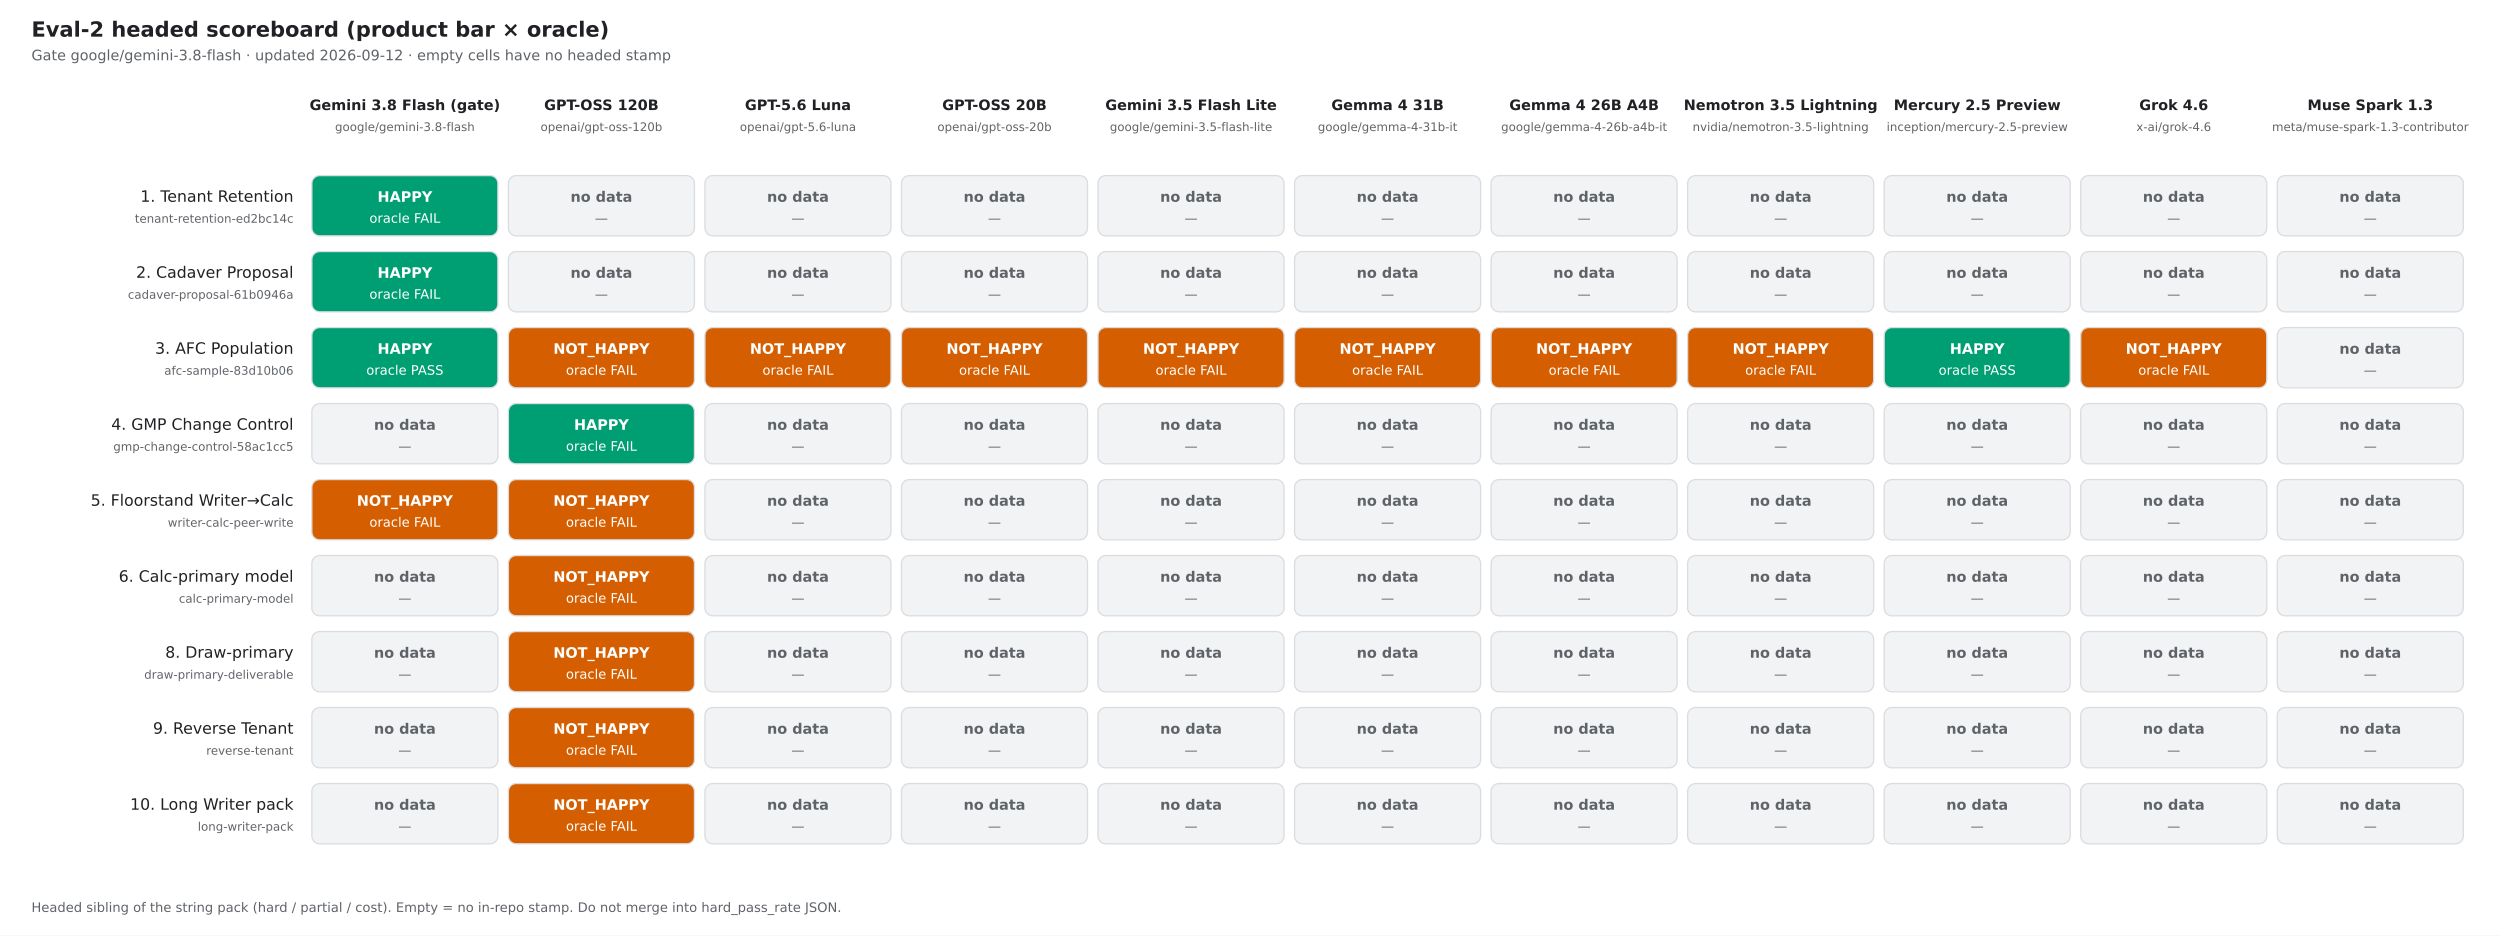
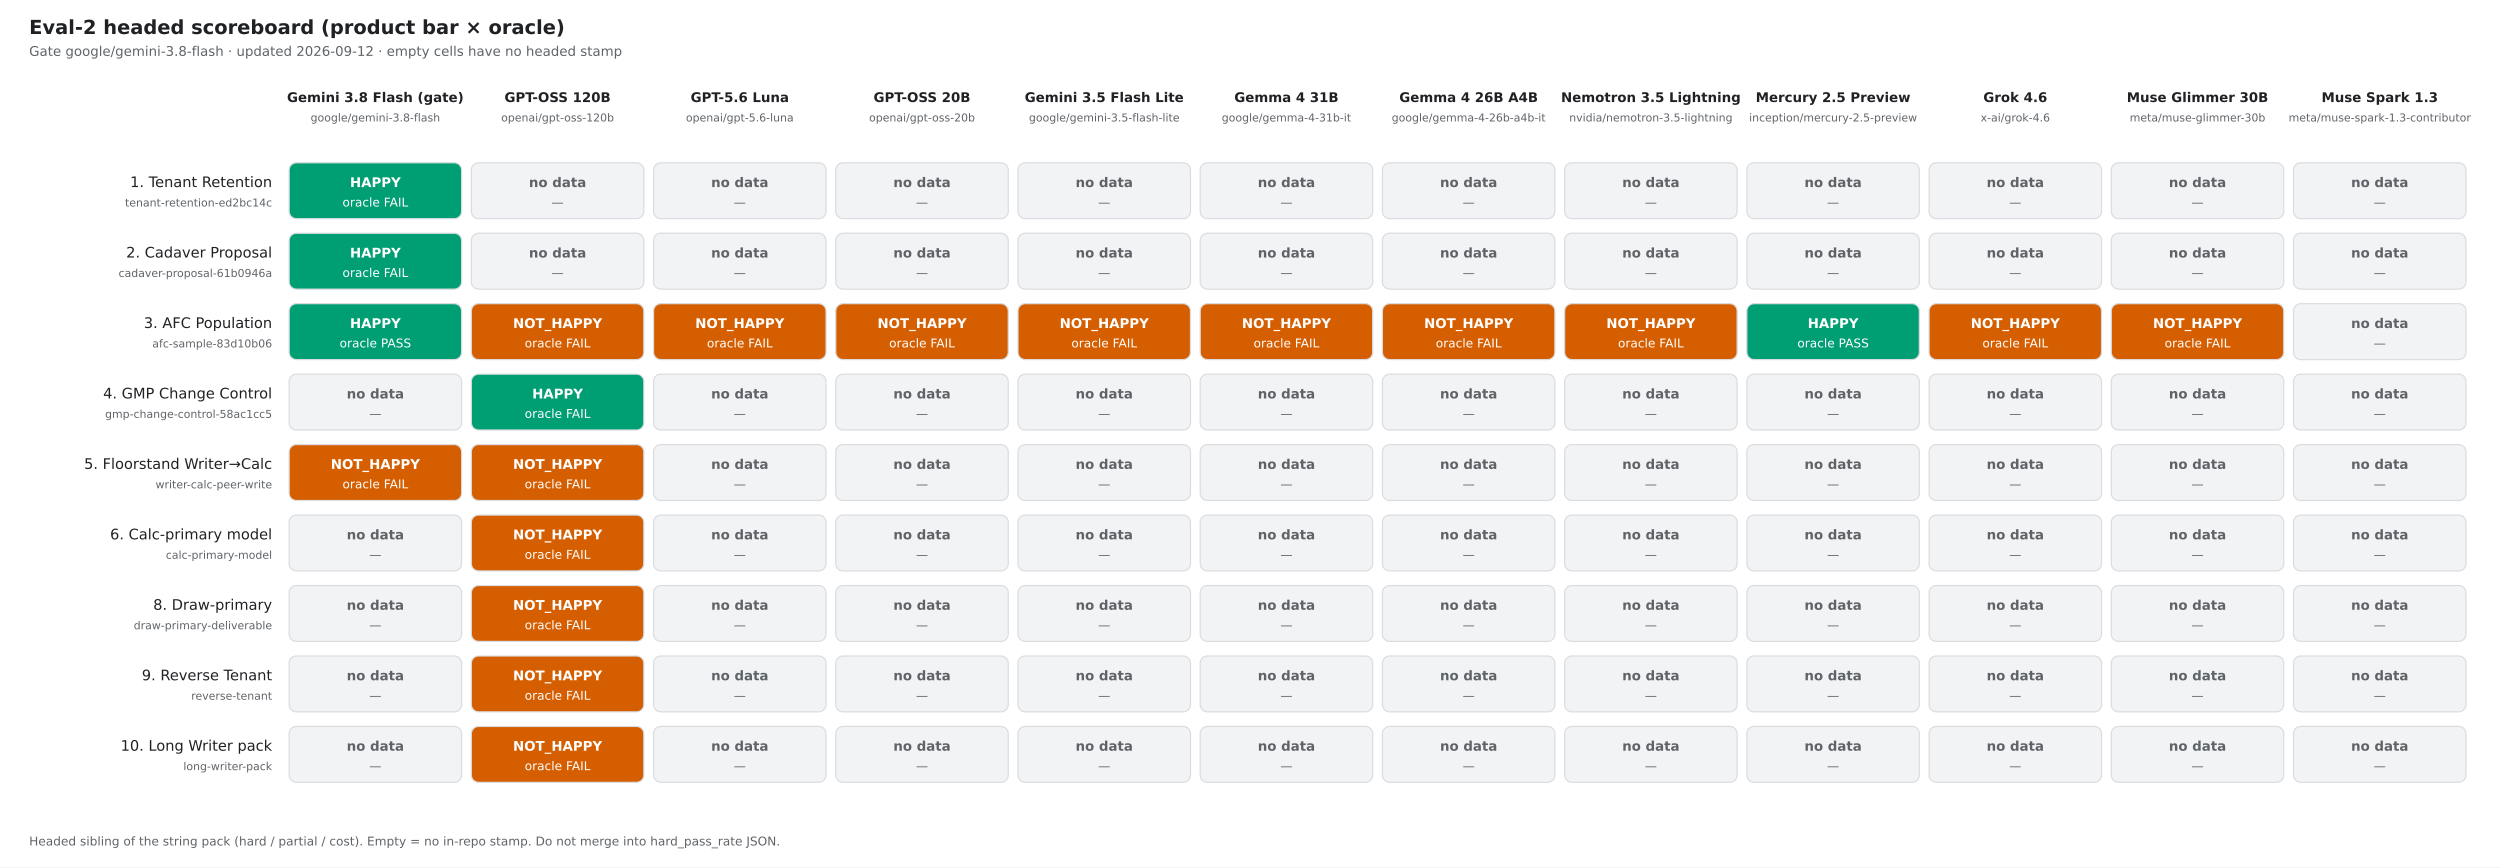
- <svg xmlns="http://www.w3.org/2000/svg" width="1908" height="714" viewBox="0 0 1908 714" role="img">
-   <rect width="1908" height="714" fill="#ffffff" />
+ <svg xmlns="http://www.w3.org/2000/svg" width="2058" height="714" viewBox="0 0 2058 714" role="img">
+   <rect width="2058" height="714" fill="#ffffff" />
  <text x="24" y="28" font-family="DejaVu Sans, sans-serif" font-size="16" font-weight="700" fill="#202124">Eval-2 headed scoreboard (product bar × oracle)</text>
  <text x="24" y="46" font-family="DejaVu Sans, sans-serif" font-size="11" fill="#5f6368">Gate google/gemini-3.8-flash · updated 2026-09-12 · empty cells have no headed stamp</text>
  <text x="309.0" y="84" text-anchor="middle" font-family="DejaVu Sans, sans-serif" font-size="11" font-weight="700" fill="#202124">Gemini 3.8 Flash (gate)</text>
  <text x="309.0" y="100" text-anchor="middle" font-family="DejaVu Sans, sans-serif" font-size="9" fill="#5f6368">google/gemini-3.8-flash</text>
  <text x="459.0" y="84" text-anchor="middle" font-family="DejaVu Sans, sans-serif" font-size="11" font-weight="700" fill="#202124">GPT-OSS 120B</text>
  <text x="459.0" y="100" text-anchor="middle" font-family="DejaVu Sans, sans-serif" font-size="9" fill="#5f6368">openai/gpt-oss-120b</text>
  <text x="609.0" y="84" text-anchor="middle" font-family="DejaVu Sans, sans-serif" font-size="11" font-weight="700" fill="#202124">GPT-5.6 Luna</text>
  <text x="609.0" y="100" text-anchor="middle" font-family="DejaVu Sans, sans-serif" font-size="9" fill="#5f6368">openai/gpt-5.6-luna</text>
  <text x="759.0" y="84" text-anchor="middle" font-family="DejaVu Sans, sans-serif" font-size="11" font-weight="700" fill="#202124">GPT-OSS 20B</text>
  <text x="759.0" y="100" text-anchor="middle" font-family="DejaVu Sans, sans-serif" font-size="9" fill="#5f6368">openai/gpt-oss-20b</text>
  <text x="909.0" y="84" text-anchor="middle" font-family="DejaVu Sans, sans-serif" font-size="11" font-weight="700" fill="#202124">Gemini 3.5 Flash Lite</text>
  <text x="909.0" y="100" text-anchor="middle" font-family="DejaVu Sans, sans-serif" font-size="9" fill="#5f6368">google/gemini-3.5-flash-lite</text>
  <text x="1059.0" y="84" text-anchor="middle" font-family="DejaVu Sans, sans-serif" font-size="11" font-weight="700" fill="#202124">Gemma 4 31B</text>
  <text x="1059.0" y="100" text-anchor="middle" font-family="DejaVu Sans, sans-serif" font-size="9" fill="#5f6368">google/gemma-4-31b-it</text>
  <text x="1209.0" y="84" text-anchor="middle" font-family="DejaVu Sans, sans-serif" font-size="11" font-weight="700" fill="#202124">Gemma 4 26B A4B</text>
  <text x="1209.0" y="100" text-anchor="middle" font-family="DejaVu Sans, sans-serif" font-size="9" fill="#5f6368">google/gemma-4-26b-a4b-it</text>
  <text x="1359.0" y="84" text-anchor="middle" font-family="DejaVu Sans, sans-serif" font-size="11" font-weight="700" fill="#202124">Nemotron 3.5 Lightning</text>
  <text x="1359.0" y="100" text-anchor="middle" font-family="DejaVu Sans, sans-serif" font-size="9" fill="#5f6368">nvidia/nemotron-3.5-lightning</text>
  <text x="1509.0" y="84" text-anchor="middle" font-family="DejaVu Sans, sans-serif" font-size="11" font-weight="700" fill="#202124">Mercury 2.5 Preview</text>
  <text x="1509.0" y="100" text-anchor="middle" font-family="DejaVu Sans, sans-serif" font-size="9" fill="#5f6368">inception/mercury-2.5-preview</text>
  <text x="1659.0" y="84" text-anchor="middle" font-family="DejaVu Sans, sans-serif" font-size="11" font-weight="700" fill="#202124">Grok 4.6</text>
  <text x="1659.0" y="100" text-anchor="middle" font-family="DejaVu Sans, sans-serif" font-size="9" fill="#5f6368">x-ai/grok-4.6</text>
-   <text x="1809.0" y="84" text-anchor="middle" font-family="DejaVu Sans, sans-serif" font-size="11" font-weight="700" fill="#202124">Muse Spark 1.3</text>
-   <text x="1809.0" y="100" text-anchor="middle" font-family="DejaVu Sans, sans-serif" font-size="9" fill="#5f6368">meta/muse-spark-1.3-contributor</text>
+   <text x="1809.0" y="84" text-anchor="middle" font-family="DejaVu Sans, sans-serif" font-size="11" font-weight="700" fill="#202124">Muse Glimmer 30B</text>
+   <text x="1809.0" y="100" text-anchor="middle" font-family="DejaVu Sans, sans-serif" font-size="9" fill="#5f6368">meta/muse-glimmer-30b</text>
+   <text x="1959.0" y="84" text-anchor="middle" font-family="DejaVu Sans, sans-serif" font-size="11" font-weight="700" fill="#202124">Muse Spark 1.3</text>
+   <text x="1959.0" y="100" text-anchor="middle" font-family="DejaVu Sans, sans-serif" font-size="9" fill="#5f6368">meta/muse-spark-1.3-contributor</text>
  <text x="224" y="154" text-anchor="end" font-family="DejaVu Sans, sans-serif" font-size="12" fill="#202124">1. Tenant Retention</text>
  <text x="224" y="170" text-anchor="end" font-family="DejaVu Sans, sans-serif" font-size="9" fill="#5f6368">tenant-retention-ed2bc14c</text>
  <rect x="238.0" y="134.0" width="142" height="46" rx="6" fill="#009E73" stroke="#dadce0" />
  <text x="309.0" y="154.0" text-anchor="middle" font-family="DejaVu Sans, sans-serif" font-size="11" font-weight="700" fill="#ffffff">HAPPY</text>
  <text x="309.0" y="170.0" text-anchor="middle" font-family="DejaVu Sans, sans-serif" font-size="10" fill="#ffffff">oracle FAIL</text>
  <rect x="388.0" y="134.0" width="142" height="46" rx="6" fill="#F1F3F4" stroke="#dadce0" />
  <text x="459.0" y="154.0" text-anchor="middle" font-family="DejaVu Sans, sans-serif" font-size="11" font-weight="700" fill="#5f6368">no data</text>
  <text x="459.0" y="170.0" text-anchor="middle" font-family="DejaVu Sans, sans-serif" font-size="10" fill="#5f6368">—</text>
  <rect x="538.0" y="134.0" width="142" height="46" rx="6" fill="#F1F3F4" stroke="#dadce0" />
  <text x="609.0" y="154.0" text-anchor="middle" font-family="DejaVu Sans, sans-serif" font-size="11" font-weight="700" fill="#5f6368">no data</text>
  <text x="609.0" y="170.0" text-anchor="middle" font-family="DejaVu Sans, sans-serif" font-size="10" fill="#5f6368">—</text>
  <rect x="688.0" y="134.0" width="142" height="46" rx="6" fill="#F1F3F4" stroke="#dadce0" />
  <text x="759.0" y="154.0" text-anchor="middle" font-family="DejaVu Sans, sans-serif" font-size="11" font-weight="700" fill="#5f6368">no data</text>
  <text x="759.0" y="170.0" text-anchor="middle" font-family="DejaVu Sans, sans-serif" font-size="10" fill="#5f6368">—</text>
  <rect x="838.0" y="134.0" width="142" height="46" rx="6" fill="#F1F3F4" stroke="#dadce0" />
  <text x="909.0" y="154.0" text-anchor="middle" font-family="DejaVu Sans, sans-serif" font-size="11" font-weight="700" fill="#5f6368">no data</text>
  <text x="909.0" y="170.0" text-anchor="middle" font-family="DejaVu Sans, sans-serif" font-size="10" fill="#5f6368">—</text>
  <rect x="988.0" y="134.0" width="142" height="46" rx="6" fill="#F1F3F4" stroke="#dadce0" />
  <text x="1059.0" y="154.0" text-anchor="middle" font-family="DejaVu Sans, sans-serif" font-size="11" font-weight="700" fill="#5f6368">no data</text>
  <text x="1059.0" y="170.0" text-anchor="middle" font-family="DejaVu Sans, sans-serif" font-size="10" fill="#5f6368">—</text>
  <rect x="1138.0" y="134.0" width="142" height="46" rx="6" fill="#F1F3F4" stroke="#dadce0" />
  <text x="1209.0" y="154.0" text-anchor="middle" font-family="DejaVu Sans, sans-serif" font-size="11" font-weight="700" fill="#5f6368">no data</text>
  <text x="1209.0" y="170.0" text-anchor="middle" font-family="DejaVu Sans, sans-serif" font-size="10" fill="#5f6368">—</text>
  <rect x="1288.0" y="134.0" width="142" height="46" rx="6" fill="#F1F3F4" stroke="#dadce0" />
  <text x="1359.0" y="154.0" text-anchor="middle" font-family="DejaVu Sans, sans-serif" font-size="11" font-weight="700" fill="#5f6368">no data</text>
  <text x="1359.0" y="170.0" text-anchor="middle" font-family="DejaVu Sans, sans-serif" font-size="10" fill="#5f6368">—</text>
  <rect x="1438.0" y="134.0" width="142" height="46" rx="6" fill="#F1F3F4" stroke="#dadce0" />
  <text x="1509.0" y="154.0" text-anchor="middle" font-family="DejaVu Sans, sans-serif" font-size="11" font-weight="700" fill="#5f6368">no data</text>
  <text x="1509.0" y="170.0" text-anchor="middle" font-family="DejaVu Sans, sans-serif" font-size="10" fill="#5f6368">—</text>
  <rect x="1588.0" y="134.0" width="142" height="46" rx="6" fill="#F1F3F4" stroke="#dadce0" />
  <text x="1659.0" y="154.0" text-anchor="middle" font-family="DejaVu Sans, sans-serif" font-size="11" font-weight="700" fill="#5f6368">no data</text>
  <text x="1659.0" y="170.0" text-anchor="middle" font-family="DejaVu Sans, sans-serif" font-size="10" fill="#5f6368">—</text>
  <rect x="1738.0" y="134.0" width="142" height="46" rx="6" fill="#F1F3F4" stroke="#dadce0" />
  <text x="1809.0" y="154.0" text-anchor="middle" font-family="DejaVu Sans, sans-serif" font-size="11" font-weight="700" fill="#5f6368">no data</text>
  <text x="1809.0" y="170.0" text-anchor="middle" font-family="DejaVu Sans, sans-serif" font-size="10" fill="#5f6368">—</text>
+   <rect x="1888.0" y="134.0" width="142" height="46" rx="6" fill="#F1F3F4" stroke="#dadce0" />
+   <text x="1959.0" y="154.0" text-anchor="middle" font-family="DejaVu Sans, sans-serif" font-size="11" font-weight="700" fill="#5f6368">no data</text>
+   <text x="1959.0" y="170.0" text-anchor="middle" font-family="DejaVu Sans, sans-serif" font-size="10" fill="#5f6368">—</text>
  <text x="224" y="212" text-anchor="end" font-family="DejaVu Sans, sans-serif" font-size="12" fill="#202124">2. Cadaver Proposal</text>
  <text x="224" y="228" text-anchor="end" font-family="DejaVu Sans, sans-serif" font-size="9" fill="#5f6368">cadaver-proposal-61b0946a</text>
  <rect x="238.0" y="192.0" width="142" height="46" rx="6" fill="#009E73" stroke="#dadce0" />
  <text x="309.0" y="212.0" text-anchor="middle" font-family="DejaVu Sans, sans-serif" font-size="11" font-weight="700" fill="#ffffff">HAPPY</text>
  <text x="309.0" y="228.0" text-anchor="middle" font-family="DejaVu Sans, sans-serif" font-size="10" fill="#ffffff">oracle FAIL</text>
  <rect x="388.0" y="192.0" width="142" height="46" rx="6" fill="#F1F3F4" stroke="#dadce0" />
  <text x="459.0" y="212.0" text-anchor="middle" font-family="DejaVu Sans, sans-serif" font-size="11" font-weight="700" fill="#5f6368">no data</text>
  <text x="459.0" y="228.0" text-anchor="middle" font-family="DejaVu Sans, sans-serif" font-size="10" fill="#5f6368">—</text>
  <rect x="538.0" y="192.0" width="142" height="46" rx="6" fill="#F1F3F4" stroke="#dadce0" />
  <text x="609.0" y="212.0" text-anchor="middle" font-family="DejaVu Sans, sans-serif" font-size="11" font-weight="700" fill="#5f6368">no data</text>
  <text x="609.0" y="228.0" text-anchor="middle" font-family="DejaVu Sans, sans-serif" font-size="10" fill="#5f6368">—</text>
  <rect x="688.0" y="192.0" width="142" height="46" rx="6" fill="#F1F3F4" stroke="#dadce0" />
  <text x="759.0" y="212.0" text-anchor="middle" font-family="DejaVu Sans, sans-serif" font-size="11" font-weight="700" fill="#5f6368">no data</text>
  <text x="759.0" y="228.0" text-anchor="middle" font-family="DejaVu Sans, sans-serif" font-size="10" fill="#5f6368">—</text>
  <rect x="838.0" y="192.0" width="142" height="46" rx="6" fill="#F1F3F4" stroke="#dadce0" />
  <text x="909.0" y="212.0" text-anchor="middle" font-family="DejaVu Sans, sans-serif" font-size="11" font-weight="700" fill="#5f6368">no data</text>
  <text x="909.0" y="228.0" text-anchor="middle" font-family="DejaVu Sans, sans-serif" font-size="10" fill="#5f6368">—</text>
  <rect x="988.0" y="192.0" width="142" height="46" rx="6" fill="#F1F3F4" stroke="#dadce0" />
  <text x="1059.0" y="212.0" text-anchor="middle" font-family="DejaVu Sans, sans-serif" font-size="11" font-weight="700" fill="#5f6368">no data</text>
  <text x="1059.0" y="228.0" text-anchor="middle" font-family="DejaVu Sans, sans-serif" font-size="10" fill="#5f6368">—</text>
  <rect x="1138.0" y="192.0" width="142" height="46" rx="6" fill="#F1F3F4" stroke="#dadce0" />
  <text x="1209.0" y="212.0" text-anchor="middle" font-family="DejaVu Sans, sans-serif" font-size="11" font-weight="700" fill="#5f6368">no data</text>
  <text x="1209.0" y="228.0" text-anchor="middle" font-family="DejaVu Sans, sans-serif" font-size="10" fill="#5f6368">—</text>
  <rect x="1288.0" y="192.0" width="142" height="46" rx="6" fill="#F1F3F4" stroke="#dadce0" />
  <text x="1359.0" y="212.0" text-anchor="middle" font-family="DejaVu Sans, sans-serif" font-size="11" font-weight="700" fill="#5f6368">no data</text>
  <text x="1359.0" y="228.0" text-anchor="middle" font-family="DejaVu Sans, sans-serif" font-size="10" fill="#5f6368">—</text>
  <rect x="1438.0" y="192.0" width="142" height="46" rx="6" fill="#F1F3F4" stroke="#dadce0" />
  <text x="1509.0" y="212.0" text-anchor="middle" font-family="DejaVu Sans, sans-serif" font-size="11" font-weight="700" fill="#5f6368">no data</text>
  <text x="1509.0" y="228.0" text-anchor="middle" font-family="DejaVu Sans, sans-serif" font-size="10" fill="#5f6368">—</text>
  <rect x="1588.0" y="192.0" width="142" height="46" rx="6" fill="#F1F3F4" stroke="#dadce0" />
  <text x="1659.0" y="212.0" text-anchor="middle" font-family="DejaVu Sans, sans-serif" font-size="11" font-weight="700" fill="#5f6368">no data</text>
  <text x="1659.0" y="228.0" text-anchor="middle" font-family="DejaVu Sans, sans-serif" font-size="10" fill="#5f6368">—</text>
  <rect x="1738.0" y="192.0" width="142" height="46" rx="6" fill="#F1F3F4" stroke="#dadce0" />
  <text x="1809.0" y="212.0" text-anchor="middle" font-family="DejaVu Sans, sans-serif" font-size="11" font-weight="700" fill="#5f6368">no data</text>
  <text x="1809.0" y="228.0" text-anchor="middle" font-family="DejaVu Sans, sans-serif" font-size="10" fill="#5f6368">—</text>
+   <rect x="1888.0" y="192.0" width="142" height="46" rx="6" fill="#F1F3F4" stroke="#dadce0" />
+   <text x="1959.0" y="212.0" text-anchor="middle" font-family="DejaVu Sans, sans-serif" font-size="11" font-weight="700" fill="#5f6368">no data</text>
+   <text x="1959.0" y="228.0" text-anchor="middle" font-family="DejaVu Sans, sans-serif" font-size="10" fill="#5f6368">—</text>
  <text x="224" y="270" text-anchor="end" font-family="DejaVu Sans, sans-serif" font-size="12" fill="#202124">3. AFC Population</text>
  <text x="224" y="286" text-anchor="end" font-family="DejaVu Sans, sans-serif" font-size="9" fill="#5f6368">afc-sample-83d10b06</text>
  <rect x="238.0" y="250.0" width="142" height="46" rx="6" fill="#009E73" stroke="#dadce0" />
  <text x="309.0" y="270.0" text-anchor="middle" font-family="DejaVu Sans, sans-serif" font-size="11" font-weight="700" fill="#ffffff">HAPPY</text>
  <text x="309.0" y="286.0" text-anchor="middle" font-family="DejaVu Sans, sans-serif" font-size="10" fill="#ffffff">oracle PASS</text>
  <rect x="388.0" y="250.0" width="142" height="46" rx="6" fill="#D55E00" stroke="#dadce0" />
  <text x="459.0" y="270.0" text-anchor="middle" font-family="DejaVu Sans, sans-serif" font-size="11" font-weight="700" fill="#ffffff">NOT_HAPPY</text>
  <text x="459.0" y="286.0" text-anchor="middle" font-family="DejaVu Sans, sans-serif" font-size="10" fill="#ffffff">oracle FAIL</text>
  <rect x="538.0" y="250.0" width="142" height="46" rx="6" fill="#D55E00" stroke="#dadce0" />
  <text x="609.0" y="270.0" text-anchor="middle" font-family="DejaVu Sans, sans-serif" font-size="11" font-weight="700" fill="#ffffff">NOT_HAPPY</text>
  <text x="609.0" y="286.0" text-anchor="middle" font-family="DejaVu Sans, sans-serif" font-size="10" fill="#ffffff">oracle FAIL</text>
  <rect x="688.0" y="250.0" width="142" height="46" rx="6" fill="#D55E00" stroke="#dadce0" />
  <text x="759.0" y="270.0" text-anchor="middle" font-family="DejaVu Sans, sans-serif" font-size="11" font-weight="700" fill="#ffffff">NOT_HAPPY</text>
  <text x="759.0" y="286.0" text-anchor="middle" font-family="DejaVu Sans, sans-serif" font-size="10" fill="#ffffff">oracle FAIL</text>
  <rect x="838.0" y="250.0" width="142" height="46" rx="6" fill="#D55E00" stroke="#dadce0" />
  <text x="909.0" y="270.0" text-anchor="middle" font-family="DejaVu Sans, sans-serif" font-size="11" font-weight="700" fill="#ffffff">NOT_HAPPY</text>
  <text x="909.0" y="286.0" text-anchor="middle" font-family="DejaVu Sans, sans-serif" font-size="10" fill="#ffffff">oracle FAIL</text>
  <rect x="988.0" y="250.0" width="142" height="46" rx="6" fill="#D55E00" stroke="#dadce0" />
  <text x="1059.0" y="270.0" text-anchor="middle" font-family="DejaVu Sans, sans-serif" font-size="11" font-weight="700" fill="#ffffff">NOT_HAPPY</text>
  <text x="1059.0" y="286.0" text-anchor="middle" font-family="DejaVu Sans, sans-serif" font-size="10" fill="#ffffff">oracle FAIL</text>
  <rect x="1138.0" y="250.0" width="142" height="46" rx="6" fill="#D55E00" stroke="#dadce0" />
  <text x="1209.0" y="270.0" text-anchor="middle" font-family="DejaVu Sans, sans-serif" font-size="11" font-weight="700" fill="#ffffff">NOT_HAPPY</text>
  <text x="1209.0" y="286.0" text-anchor="middle" font-family="DejaVu Sans, sans-serif" font-size="10" fill="#ffffff">oracle FAIL</text>
  <rect x="1288.0" y="250.0" width="142" height="46" rx="6" fill="#D55E00" stroke="#dadce0" />
  <text x="1359.0" y="270.0" text-anchor="middle" font-family="DejaVu Sans, sans-serif" font-size="11" font-weight="700" fill="#ffffff">NOT_HAPPY</text>
  <text x="1359.0" y="286.0" text-anchor="middle" font-family="DejaVu Sans, sans-serif" font-size="10" fill="#ffffff">oracle FAIL</text>
  <rect x="1438.0" y="250.0" width="142" height="46" rx="6" fill="#009E73" stroke="#dadce0" />
  <text x="1509.0" y="270.0" text-anchor="middle" font-family="DejaVu Sans, sans-serif" font-size="11" font-weight="700" fill="#ffffff">HAPPY</text>
  <text x="1509.0" y="286.0" text-anchor="middle" font-family="DejaVu Sans, sans-serif" font-size="10" fill="#ffffff">oracle PASS</text>
  <rect x="1588.0" y="250.0" width="142" height="46" rx="6" fill="#D55E00" stroke="#dadce0" />
  <text x="1659.0" y="270.0" text-anchor="middle" font-family="DejaVu Sans, sans-serif" font-size="11" font-weight="700" fill="#ffffff">NOT_HAPPY</text>
  <text x="1659.0" y="286.0" text-anchor="middle" font-family="DejaVu Sans, sans-serif" font-size="10" fill="#ffffff">oracle FAIL</text>
-   <rect x="1738.0" y="250.0" width="142" height="46" rx="6" fill="#F1F3F4" stroke="#dadce0" />
-   <text x="1809.0" y="270.0" text-anchor="middle" font-family="DejaVu Sans, sans-serif" font-size="11" font-weight="700" fill="#5f6368">no data</text>
-   <text x="1809.0" y="286.0" text-anchor="middle" font-family="DejaVu Sans, sans-serif" font-size="10" fill="#5f6368">—</text>
+   <rect x="1738.0" y="250.0" width="142" height="46" rx="6" fill="#D55E00" stroke="#dadce0" />
+   <text x="1809.0" y="270.0" text-anchor="middle" font-family="DejaVu Sans, sans-serif" font-size="11" font-weight="700" fill="#ffffff">NOT_HAPPY</text>
+   <text x="1809.0" y="286.0" text-anchor="middle" font-family="DejaVu Sans, sans-serif" font-size="10" fill="#ffffff">oracle FAIL</text>
+   <rect x="1888.0" y="250.0" width="142" height="46" rx="6" fill="#F1F3F4" stroke="#dadce0" />
+   <text x="1959.0" y="270.0" text-anchor="middle" font-family="DejaVu Sans, sans-serif" font-size="11" font-weight="700" fill="#5f6368">no data</text>
+   <text x="1959.0" y="286.0" text-anchor="middle" font-family="DejaVu Sans, sans-serif" font-size="10" fill="#5f6368">—</text>
  <text x="224" y="328" text-anchor="end" font-family="DejaVu Sans, sans-serif" font-size="12" fill="#202124">4. GMP Change Control</text>
  <text x="224" y="344" text-anchor="end" font-family="DejaVu Sans, sans-serif" font-size="9" fill="#5f6368">gmp-change-control-58ac1cc5</text>
  <rect x="238.0" y="308.0" width="142" height="46" rx="6" fill="#F1F3F4" stroke="#dadce0" />
  <text x="309.0" y="328.0" text-anchor="middle" font-family="DejaVu Sans, sans-serif" font-size="11" font-weight="700" fill="#5f6368">no data</text>
  <text x="309.0" y="344.0" text-anchor="middle" font-family="DejaVu Sans, sans-serif" font-size="10" fill="#5f6368">—</text>
  <rect x="388.0" y="308.0" width="142" height="46" rx="6" fill="#009E73" stroke="#dadce0" />
  <text x="459.0" y="328.0" text-anchor="middle" font-family="DejaVu Sans, sans-serif" font-size="11" font-weight="700" fill="#ffffff">HAPPY</text>
  <text x="459.0" y="344.0" text-anchor="middle" font-family="DejaVu Sans, sans-serif" font-size="10" fill="#ffffff">oracle FAIL</text>
  <rect x="538.0" y="308.0" width="142" height="46" rx="6" fill="#F1F3F4" stroke="#dadce0" />
  <text x="609.0" y="328.0" text-anchor="middle" font-family="DejaVu Sans, sans-serif" font-size="11" font-weight="700" fill="#5f6368">no data</text>
  <text x="609.0" y="344.0" text-anchor="middle" font-family="DejaVu Sans, sans-serif" font-size="10" fill="#5f6368">—</text>
  <rect x="688.0" y="308.0" width="142" height="46" rx="6" fill="#F1F3F4" stroke="#dadce0" />
  <text x="759.0" y="328.0" text-anchor="middle" font-family="DejaVu Sans, sans-serif" font-size="11" font-weight="700" fill="#5f6368">no data</text>
  <text x="759.0" y="344.0" text-anchor="middle" font-family="DejaVu Sans, sans-serif" font-size="10" fill="#5f6368">—</text>
  <rect x="838.0" y="308.0" width="142" height="46" rx="6" fill="#F1F3F4" stroke="#dadce0" />
  <text x="909.0" y="328.0" text-anchor="middle" font-family="DejaVu Sans, sans-serif" font-size="11" font-weight="700" fill="#5f6368">no data</text>
  <text x="909.0" y="344.0" text-anchor="middle" font-family="DejaVu Sans, sans-serif" font-size="10" fill="#5f6368">—</text>
  <rect x="988.0" y="308.0" width="142" height="46" rx="6" fill="#F1F3F4" stroke="#dadce0" />
  <text x="1059.0" y="328.0" text-anchor="middle" font-family="DejaVu Sans, sans-serif" font-size="11" font-weight="700" fill="#5f6368">no data</text>
  <text x="1059.0" y="344.0" text-anchor="middle" font-family="DejaVu Sans, sans-serif" font-size="10" fill="#5f6368">—</text>
  <rect x="1138.0" y="308.0" width="142" height="46" rx="6" fill="#F1F3F4" stroke="#dadce0" />
  <text x="1209.0" y="328.0" text-anchor="middle" font-family="DejaVu Sans, sans-serif" font-size="11" font-weight="700" fill="#5f6368">no data</text>
  <text x="1209.0" y="344.0" text-anchor="middle" font-family="DejaVu Sans, sans-serif" font-size="10" fill="#5f6368">—</text>
  <rect x="1288.0" y="308.0" width="142" height="46" rx="6" fill="#F1F3F4" stroke="#dadce0" />
  <text x="1359.0" y="328.0" text-anchor="middle" font-family="DejaVu Sans, sans-serif" font-size="11" font-weight="700" fill="#5f6368">no data</text>
  <text x="1359.0" y="344.0" text-anchor="middle" font-family="DejaVu Sans, sans-serif" font-size="10" fill="#5f6368">—</text>
  <rect x="1438.0" y="308.0" width="142" height="46" rx="6" fill="#F1F3F4" stroke="#dadce0" />
  <text x="1509.0" y="328.0" text-anchor="middle" font-family="DejaVu Sans, sans-serif" font-size="11" font-weight="700" fill="#5f6368">no data</text>
  <text x="1509.0" y="344.0" text-anchor="middle" font-family="DejaVu Sans, sans-serif" font-size="10" fill="#5f6368">—</text>
  <rect x="1588.0" y="308.0" width="142" height="46" rx="6" fill="#F1F3F4" stroke="#dadce0" />
  <text x="1659.0" y="328.0" text-anchor="middle" font-family="DejaVu Sans, sans-serif" font-size="11" font-weight="700" fill="#5f6368">no data</text>
  <text x="1659.0" y="344.0" text-anchor="middle" font-family="DejaVu Sans, sans-serif" font-size="10" fill="#5f6368">—</text>
  <rect x="1738.0" y="308.0" width="142" height="46" rx="6" fill="#F1F3F4" stroke="#dadce0" />
  <text x="1809.0" y="328.0" text-anchor="middle" font-family="DejaVu Sans, sans-serif" font-size="11" font-weight="700" fill="#5f6368">no data</text>
  <text x="1809.0" y="344.0" text-anchor="middle" font-family="DejaVu Sans, sans-serif" font-size="10" fill="#5f6368">—</text>
+   <rect x="1888.0" y="308.0" width="142" height="46" rx="6" fill="#F1F3F4" stroke="#dadce0" />
+   <text x="1959.0" y="328.0" text-anchor="middle" font-family="DejaVu Sans, sans-serif" font-size="11" font-weight="700" fill="#5f6368">no data</text>
+   <text x="1959.0" y="344.0" text-anchor="middle" font-family="DejaVu Sans, sans-serif" font-size="10" fill="#5f6368">—</text>
  <text x="224" y="386" text-anchor="end" font-family="DejaVu Sans, sans-serif" font-size="12" fill="#202124">5. Floorstand Writer→Calc</text>
  <text x="224" y="402" text-anchor="end" font-family="DejaVu Sans, sans-serif" font-size="9" fill="#5f6368">writer-calc-peer-write</text>
  <rect x="238.0" y="366.0" width="142" height="46" rx="6" fill="#D55E00" stroke="#dadce0" />
  <text x="309.0" y="386.0" text-anchor="middle" font-family="DejaVu Sans, sans-serif" font-size="11" font-weight="700" fill="#ffffff">NOT_HAPPY</text>
  <text x="309.0" y="402.0" text-anchor="middle" font-family="DejaVu Sans, sans-serif" font-size="10" fill="#ffffff">oracle FAIL</text>
  <rect x="388.0" y="366.0" width="142" height="46" rx="6" fill="#D55E00" stroke="#dadce0" />
  <text x="459.0" y="386.0" text-anchor="middle" font-family="DejaVu Sans, sans-serif" font-size="11" font-weight="700" fill="#ffffff">NOT_HAPPY</text>
  <text x="459.0" y="402.0" text-anchor="middle" font-family="DejaVu Sans, sans-serif" font-size="10" fill="#ffffff">oracle FAIL</text>
  <rect x="538.0" y="366.0" width="142" height="46" rx="6" fill="#F1F3F4" stroke="#dadce0" />
  <text x="609.0" y="386.0" text-anchor="middle" font-family="DejaVu Sans, sans-serif" font-size="11" font-weight="700" fill="#5f6368">no data</text>
  <text x="609.0" y="402.0" text-anchor="middle" font-family="DejaVu Sans, sans-serif" font-size="10" fill="#5f6368">—</text>
  <rect x="688.0" y="366.0" width="142" height="46" rx="6" fill="#F1F3F4" stroke="#dadce0" />
  <text x="759.0" y="386.0" text-anchor="middle" font-family="DejaVu Sans, sans-serif" font-size="11" font-weight="700" fill="#5f6368">no data</text>
  <text x="759.0" y="402.0" text-anchor="middle" font-family="DejaVu Sans, sans-serif" font-size="10" fill="#5f6368">—</text>
  <rect x="838.0" y="366.0" width="142" height="46" rx="6" fill="#F1F3F4" stroke="#dadce0" />
  <text x="909.0" y="386.0" text-anchor="middle" font-family="DejaVu Sans, sans-serif" font-size="11" font-weight="700" fill="#5f6368">no data</text>
  <text x="909.0" y="402.0" text-anchor="middle" font-family="DejaVu Sans, sans-serif" font-size="10" fill="#5f6368">—</text>
  <rect x="988.0" y="366.0" width="142" height="46" rx="6" fill="#F1F3F4" stroke="#dadce0" />
  <text x="1059.0" y="386.0" text-anchor="middle" font-family="DejaVu Sans, sans-serif" font-size="11" font-weight="700" fill="#5f6368">no data</text>
  <text x="1059.0" y="402.0" text-anchor="middle" font-family="DejaVu Sans, sans-serif" font-size="10" fill="#5f6368">—</text>
  <rect x="1138.0" y="366.0" width="142" height="46" rx="6" fill="#F1F3F4" stroke="#dadce0" />
  <text x="1209.0" y="386.0" text-anchor="middle" font-family="DejaVu Sans, sans-serif" font-size="11" font-weight="700" fill="#5f6368">no data</text>
  <text x="1209.0" y="402.0" text-anchor="middle" font-family="DejaVu Sans, sans-serif" font-size="10" fill="#5f6368">—</text>
  <rect x="1288.0" y="366.0" width="142" height="46" rx="6" fill="#F1F3F4" stroke="#dadce0" />
  <text x="1359.0" y="386.0" text-anchor="middle" font-family="DejaVu Sans, sans-serif" font-size="11" font-weight="700" fill="#5f6368">no data</text>
  <text x="1359.0" y="402.0" text-anchor="middle" font-family="DejaVu Sans, sans-serif" font-size="10" fill="#5f6368">—</text>
  <rect x="1438.0" y="366.0" width="142" height="46" rx="6" fill="#F1F3F4" stroke="#dadce0" />
  <text x="1509.0" y="386.0" text-anchor="middle" font-family="DejaVu Sans, sans-serif" font-size="11" font-weight="700" fill="#5f6368">no data</text>
  <text x="1509.0" y="402.0" text-anchor="middle" font-family="DejaVu Sans, sans-serif" font-size="10" fill="#5f6368">—</text>
  <rect x="1588.0" y="366.0" width="142" height="46" rx="6" fill="#F1F3F4" stroke="#dadce0" />
  <text x="1659.0" y="386.0" text-anchor="middle" font-family="DejaVu Sans, sans-serif" font-size="11" font-weight="700" fill="#5f6368">no data</text>
  <text x="1659.0" y="402.0" text-anchor="middle" font-family="DejaVu Sans, sans-serif" font-size="10" fill="#5f6368">—</text>
  <rect x="1738.0" y="366.0" width="142" height="46" rx="6" fill="#F1F3F4" stroke="#dadce0" />
  <text x="1809.0" y="386.0" text-anchor="middle" font-family="DejaVu Sans, sans-serif" font-size="11" font-weight="700" fill="#5f6368">no data</text>
  <text x="1809.0" y="402.0" text-anchor="middle" font-family="DejaVu Sans, sans-serif" font-size="10" fill="#5f6368">—</text>
+   <rect x="1888.0" y="366.0" width="142" height="46" rx="6" fill="#F1F3F4" stroke="#dadce0" />
+   <text x="1959.0" y="386.0" text-anchor="middle" font-family="DejaVu Sans, sans-serif" font-size="11" font-weight="700" fill="#5f6368">no data</text>
+   <text x="1959.0" y="402.0" text-anchor="middle" font-family="DejaVu Sans, sans-serif" font-size="10" fill="#5f6368">—</text>
  <text x="224" y="444" text-anchor="end" font-family="DejaVu Sans, sans-serif" font-size="12" fill="#202124">6. Calc-primary model</text>
  <text x="224" y="460" text-anchor="end" font-family="DejaVu Sans, sans-serif" font-size="9" fill="#5f6368">calc-primary-model</text>
  <rect x="238.0" y="424.0" width="142" height="46" rx="6" fill="#F1F3F4" stroke="#dadce0" />
  <text x="309.0" y="444.0" text-anchor="middle" font-family="DejaVu Sans, sans-serif" font-size="11" font-weight="700" fill="#5f6368">no data</text>
  <text x="309.0" y="460.0" text-anchor="middle" font-family="DejaVu Sans, sans-serif" font-size="10" fill="#5f6368">—</text>
  <rect x="388.0" y="424.0" width="142" height="46" rx="6" fill="#D55E00" stroke="#dadce0" />
  <text x="459.0" y="444.0" text-anchor="middle" font-family="DejaVu Sans, sans-serif" font-size="11" font-weight="700" fill="#ffffff">NOT_HAPPY</text>
  <text x="459.0" y="460.0" text-anchor="middle" font-family="DejaVu Sans, sans-serif" font-size="10" fill="#ffffff">oracle FAIL</text>
  <rect x="538.0" y="424.0" width="142" height="46" rx="6" fill="#F1F3F4" stroke="#dadce0" />
  <text x="609.0" y="444.0" text-anchor="middle" font-family="DejaVu Sans, sans-serif" font-size="11" font-weight="700" fill="#5f6368">no data</text>
  <text x="609.0" y="460.0" text-anchor="middle" font-family="DejaVu Sans, sans-serif" font-size="10" fill="#5f6368">—</text>
  <rect x="688.0" y="424.0" width="142" height="46" rx="6" fill="#F1F3F4" stroke="#dadce0" />
  <text x="759.0" y="444.0" text-anchor="middle" font-family="DejaVu Sans, sans-serif" font-size="11" font-weight="700" fill="#5f6368">no data</text>
  <text x="759.0" y="460.0" text-anchor="middle" font-family="DejaVu Sans, sans-serif" font-size="10" fill="#5f6368">—</text>
  <rect x="838.0" y="424.0" width="142" height="46" rx="6" fill="#F1F3F4" stroke="#dadce0" />
  <text x="909.0" y="444.0" text-anchor="middle" font-family="DejaVu Sans, sans-serif" font-size="11" font-weight="700" fill="#5f6368">no data</text>
  <text x="909.0" y="460.0" text-anchor="middle" font-family="DejaVu Sans, sans-serif" font-size="10" fill="#5f6368">—</text>
  <rect x="988.0" y="424.0" width="142" height="46" rx="6" fill="#F1F3F4" stroke="#dadce0" />
  <text x="1059.0" y="444.0" text-anchor="middle" font-family="DejaVu Sans, sans-serif" font-size="11" font-weight="700" fill="#5f6368">no data</text>
  <text x="1059.0" y="460.0" text-anchor="middle" font-family="DejaVu Sans, sans-serif" font-size="10" fill="#5f6368">—</text>
  <rect x="1138.0" y="424.0" width="142" height="46" rx="6" fill="#F1F3F4" stroke="#dadce0" />
  <text x="1209.0" y="444.0" text-anchor="middle" font-family="DejaVu Sans, sans-serif" font-size="11" font-weight="700" fill="#5f6368">no data</text>
  <text x="1209.0" y="460.0" text-anchor="middle" font-family="DejaVu Sans, sans-serif" font-size="10" fill="#5f6368">—</text>
  <rect x="1288.0" y="424.0" width="142" height="46" rx="6" fill="#F1F3F4" stroke="#dadce0" />
  <text x="1359.0" y="444.0" text-anchor="middle" font-family="DejaVu Sans, sans-serif" font-size="11" font-weight="700" fill="#5f6368">no data</text>
  <text x="1359.0" y="460.0" text-anchor="middle" font-family="DejaVu Sans, sans-serif" font-size="10" fill="#5f6368">—</text>
  <rect x="1438.0" y="424.0" width="142" height="46" rx="6" fill="#F1F3F4" stroke="#dadce0" />
  <text x="1509.0" y="444.0" text-anchor="middle" font-family="DejaVu Sans, sans-serif" font-size="11" font-weight="700" fill="#5f6368">no data</text>
  <text x="1509.0" y="460.0" text-anchor="middle" font-family="DejaVu Sans, sans-serif" font-size="10" fill="#5f6368">—</text>
  <rect x="1588.0" y="424.0" width="142" height="46" rx="6" fill="#F1F3F4" stroke="#dadce0" />
  <text x="1659.0" y="444.0" text-anchor="middle" font-family="DejaVu Sans, sans-serif" font-size="11" font-weight="700" fill="#5f6368">no data</text>
  <text x="1659.0" y="460.0" text-anchor="middle" font-family="DejaVu Sans, sans-serif" font-size="10" fill="#5f6368">—</text>
  <rect x="1738.0" y="424.0" width="142" height="46" rx="6" fill="#F1F3F4" stroke="#dadce0" />
  <text x="1809.0" y="444.0" text-anchor="middle" font-family="DejaVu Sans, sans-serif" font-size="11" font-weight="700" fill="#5f6368">no data</text>
  <text x="1809.0" y="460.0" text-anchor="middle" font-family="DejaVu Sans, sans-serif" font-size="10" fill="#5f6368">—</text>
+   <rect x="1888.0" y="424.0" width="142" height="46" rx="6" fill="#F1F3F4" stroke="#dadce0" />
+   <text x="1959.0" y="444.0" text-anchor="middle" font-family="DejaVu Sans, sans-serif" font-size="11" font-weight="700" fill="#5f6368">no data</text>
+   <text x="1959.0" y="460.0" text-anchor="middle" font-family="DejaVu Sans, sans-serif" font-size="10" fill="#5f6368">—</text>
  <text x="224" y="502" text-anchor="end" font-family="DejaVu Sans, sans-serif" font-size="12" fill="#202124">8. Draw-primary</text>
  <text x="224" y="518" text-anchor="end" font-family="DejaVu Sans, sans-serif" font-size="9" fill="#5f6368">draw-primary-deliverable</text>
  <rect x="238.0" y="482.0" width="142" height="46" rx="6" fill="#F1F3F4" stroke="#dadce0" />
  <text x="309.0" y="502.0" text-anchor="middle" font-family="DejaVu Sans, sans-serif" font-size="11" font-weight="700" fill="#5f6368">no data</text>
  <text x="309.0" y="518.0" text-anchor="middle" font-family="DejaVu Sans, sans-serif" font-size="10" fill="#5f6368">—</text>
  <rect x="388.0" y="482.0" width="142" height="46" rx="6" fill="#D55E00" stroke="#dadce0" />
  <text x="459.0" y="502.0" text-anchor="middle" font-family="DejaVu Sans, sans-serif" font-size="11" font-weight="700" fill="#ffffff">NOT_HAPPY</text>
  <text x="459.0" y="518.0" text-anchor="middle" font-family="DejaVu Sans, sans-serif" font-size="10" fill="#ffffff">oracle FAIL</text>
  <rect x="538.0" y="482.0" width="142" height="46" rx="6" fill="#F1F3F4" stroke="#dadce0" />
  <text x="609.0" y="502.0" text-anchor="middle" font-family="DejaVu Sans, sans-serif" font-size="11" font-weight="700" fill="#5f6368">no data</text>
  <text x="609.0" y="518.0" text-anchor="middle" font-family="DejaVu Sans, sans-serif" font-size="10" fill="#5f6368">—</text>
  <rect x="688.0" y="482.0" width="142" height="46" rx="6" fill="#F1F3F4" stroke="#dadce0" />
  <text x="759.0" y="502.0" text-anchor="middle" font-family="DejaVu Sans, sans-serif" font-size="11" font-weight="700" fill="#5f6368">no data</text>
  <text x="759.0" y="518.0" text-anchor="middle" font-family="DejaVu Sans, sans-serif" font-size="10" fill="#5f6368">—</text>
  <rect x="838.0" y="482.0" width="142" height="46" rx="6" fill="#F1F3F4" stroke="#dadce0" />
  <text x="909.0" y="502.0" text-anchor="middle" font-family="DejaVu Sans, sans-serif" font-size="11" font-weight="700" fill="#5f6368">no data</text>
  <text x="909.0" y="518.0" text-anchor="middle" font-family="DejaVu Sans, sans-serif" font-size="10" fill="#5f6368">—</text>
  <rect x="988.0" y="482.0" width="142" height="46" rx="6" fill="#F1F3F4" stroke="#dadce0" />
  <text x="1059.0" y="502.0" text-anchor="middle" font-family="DejaVu Sans, sans-serif" font-size="11" font-weight="700" fill="#5f6368">no data</text>
  <text x="1059.0" y="518.0" text-anchor="middle" font-family="DejaVu Sans, sans-serif" font-size="10" fill="#5f6368">—</text>
  <rect x="1138.0" y="482.0" width="142" height="46" rx="6" fill="#F1F3F4" stroke="#dadce0" />
  <text x="1209.0" y="502.0" text-anchor="middle" font-family="DejaVu Sans, sans-serif" font-size="11" font-weight="700" fill="#5f6368">no data</text>
  <text x="1209.0" y="518.0" text-anchor="middle" font-family="DejaVu Sans, sans-serif" font-size="10" fill="#5f6368">—</text>
  <rect x="1288.0" y="482.0" width="142" height="46" rx="6" fill="#F1F3F4" stroke="#dadce0" />
  <text x="1359.0" y="502.0" text-anchor="middle" font-family="DejaVu Sans, sans-serif" font-size="11" font-weight="700" fill="#5f6368">no data</text>
  <text x="1359.0" y="518.0" text-anchor="middle" font-family="DejaVu Sans, sans-serif" font-size="10" fill="#5f6368">—</text>
  <rect x="1438.0" y="482.0" width="142" height="46" rx="6" fill="#F1F3F4" stroke="#dadce0" />
  <text x="1509.0" y="502.0" text-anchor="middle" font-family="DejaVu Sans, sans-serif" font-size="11" font-weight="700" fill="#5f6368">no data</text>
  <text x="1509.0" y="518.0" text-anchor="middle" font-family="DejaVu Sans, sans-serif" font-size="10" fill="#5f6368">—</text>
  <rect x="1588.0" y="482.0" width="142" height="46" rx="6" fill="#F1F3F4" stroke="#dadce0" />
  <text x="1659.0" y="502.0" text-anchor="middle" font-family="DejaVu Sans, sans-serif" font-size="11" font-weight="700" fill="#5f6368">no data</text>
  <text x="1659.0" y="518.0" text-anchor="middle" font-family="DejaVu Sans, sans-serif" font-size="10" fill="#5f6368">—</text>
  <rect x="1738.0" y="482.0" width="142" height="46" rx="6" fill="#F1F3F4" stroke="#dadce0" />
  <text x="1809.0" y="502.0" text-anchor="middle" font-family="DejaVu Sans, sans-serif" font-size="11" font-weight="700" fill="#5f6368">no data</text>
  <text x="1809.0" y="518.0" text-anchor="middle" font-family="DejaVu Sans, sans-serif" font-size="10" fill="#5f6368">—</text>
+   <rect x="1888.0" y="482.0" width="142" height="46" rx="6" fill="#F1F3F4" stroke="#dadce0" />
+   <text x="1959.0" y="502.0" text-anchor="middle" font-family="DejaVu Sans, sans-serif" font-size="11" font-weight="700" fill="#5f6368">no data</text>
+   <text x="1959.0" y="518.0" text-anchor="middle" font-family="DejaVu Sans, sans-serif" font-size="10" fill="#5f6368">—</text>
  <text x="224" y="560" text-anchor="end" font-family="DejaVu Sans, sans-serif" font-size="12" fill="#202124">9. Reverse Tenant</text>
  <text x="224" y="576" text-anchor="end" font-family="DejaVu Sans, sans-serif" font-size="9" fill="#5f6368">reverse-tenant</text>
  <rect x="238.0" y="540.0" width="142" height="46" rx="6" fill="#F1F3F4" stroke="#dadce0" />
  <text x="309.0" y="560.0" text-anchor="middle" font-family="DejaVu Sans, sans-serif" font-size="11" font-weight="700" fill="#5f6368">no data</text>
  <text x="309.0" y="576.0" text-anchor="middle" font-family="DejaVu Sans, sans-serif" font-size="10" fill="#5f6368">—</text>
  <rect x="388.0" y="540.0" width="142" height="46" rx="6" fill="#D55E00" stroke="#dadce0" />
  <text x="459.0" y="560.0" text-anchor="middle" font-family="DejaVu Sans, sans-serif" font-size="11" font-weight="700" fill="#ffffff">NOT_HAPPY</text>
  <text x="459.0" y="576.0" text-anchor="middle" font-family="DejaVu Sans, sans-serif" font-size="10" fill="#ffffff">oracle FAIL</text>
  <rect x="538.0" y="540.0" width="142" height="46" rx="6" fill="#F1F3F4" stroke="#dadce0" />
  <text x="609.0" y="560.0" text-anchor="middle" font-family="DejaVu Sans, sans-serif" font-size="11" font-weight="700" fill="#5f6368">no data</text>
  <text x="609.0" y="576.0" text-anchor="middle" font-family="DejaVu Sans, sans-serif" font-size="10" fill="#5f6368">—</text>
  <rect x="688.0" y="540.0" width="142" height="46" rx="6" fill="#F1F3F4" stroke="#dadce0" />
  <text x="759.0" y="560.0" text-anchor="middle" font-family="DejaVu Sans, sans-serif" font-size="11" font-weight="700" fill="#5f6368">no data</text>
  <text x="759.0" y="576.0" text-anchor="middle" font-family="DejaVu Sans, sans-serif" font-size="10" fill="#5f6368">—</text>
  <rect x="838.0" y="540.0" width="142" height="46" rx="6" fill="#F1F3F4" stroke="#dadce0" />
  <text x="909.0" y="560.0" text-anchor="middle" font-family="DejaVu Sans, sans-serif" font-size="11" font-weight="700" fill="#5f6368">no data</text>
  <text x="909.0" y="576.0" text-anchor="middle" font-family="DejaVu Sans, sans-serif" font-size="10" fill="#5f6368">—</text>
  <rect x="988.0" y="540.0" width="142" height="46" rx="6" fill="#F1F3F4" stroke="#dadce0" />
  <text x="1059.0" y="560.0" text-anchor="middle" font-family="DejaVu Sans, sans-serif" font-size="11" font-weight="700" fill="#5f6368">no data</text>
  <text x="1059.0" y="576.0" text-anchor="middle" font-family="DejaVu Sans, sans-serif" font-size="10" fill="#5f6368">—</text>
  <rect x="1138.0" y="540.0" width="142" height="46" rx="6" fill="#F1F3F4" stroke="#dadce0" />
  <text x="1209.0" y="560.0" text-anchor="middle" font-family="DejaVu Sans, sans-serif" font-size="11" font-weight="700" fill="#5f6368">no data</text>
  <text x="1209.0" y="576.0" text-anchor="middle" font-family="DejaVu Sans, sans-serif" font-size="10" fill="#5f6368">—</text>
  <rect x="1288.0" y="540.0" width="142" height="46" rx="6" fill="#F1F3F4" stroke="#dadce0" />
  <text x="1359.0" y="560.0" text-anchor="middle" font-family="DejaVu Sans, sans-serif" font-size="11" font-weight="700" fill="#5f6368">no data</text>
  <text x="1359.0" y="576.0" text-anchor="middle" font-family="DejaVu Sans, sans-serif" font-size="10" fill="#5f6368">—</text>
  <rect x="1438.0" y="540.0" width="142" height="46" rx="6" fill="#F1F3F4" stroke="#dadce0" />
  <text x="1509.0" y="560.0" text-anchor="middle" font-family="DejaVu Sans, sans-serif" font-size="11" font-weight="700" fill="#5f6368">no data</text>
  <text x="1509.0" y="576.0" text-anchor="middle" font-family="DejaVu Sans, sans-serif" font-size="10" fill="#5f6368">—</text>
  <rect x="1588.0" y="540.0" width="142" height="46" rx="6" fill="#F1F3F4" stroke="#dadce0" />
  <text x="1659.0" y="560.0" text-anchor="middle" font-family="DejaVu Sans, sans-serif" font-size="11" font-weight="700" fill="#5f6368">no data</text>
  <text x="1659.0" y="576.0" text-anchor="middle" font-family="DejaVu Sans, sans-serif" font-size="10" fill="#5f6368">—</text>
  <rect x="1738.0" y="540.0" width="142" height="46" rx="6" fill="#F1F3F4" stroke="#dadce0" />
  <text x="1809.0" y="560.0" text-anchor="middle" font-family="DejaVu Sans, sans-serif" font-size="11" font-weight="700" fill="#5f6368">no data</text>
  <text x="1809.0" y="576.0" text-anchor="middle" font-family="DejaVu Sans, sans-serif" font-size="10" fill="#5f6368">—</text>
+   <rect x="1888.0" y="540.0" width="142" height="46" rx="6" fill="#F1F3F4" stroke="#dadce0" />
+   <text x="1959.0" y="560.0" text-anchor="middle" font-family="DejaVu Sans, sans-serif" font-size="11" font-weight="700" fill="#5f6368">no data</text>
+   <text x="1959.0" y="576.0" text-anchor="middle" font-family="DejaVu Sans, sans-serif" font-size="10" fill="#5f6368">—</text>
  <text x="224" y="618" text-anchor="end" font-family="DejaVu Sans, sans-serif" font-size="12" fill="#202124">10. Long Writer pack</text>
  <text x="224" y="634" text-anchor="end" font-family="DejaVu Sans, sans-serif" font-size="9" fill="#5f6368">long-writer-pack</text>
  <rect x="238.0" y="598.0" width="142" height="46" rx="6" fill="#F1F3F4" stroke="#dadce0" />
  <text x="309.0" y="618.0" text-anchor="middle" font-family="DejaVu Sans, sans-serif" font-size="11" font-weight="700" fill="#5f6368">no data</text>
  <text x="309.0" y="634.0" text-anchor="middle" font-family="DejaVu Sans, sans-serif" font-size="10" fill="#5f6368">—</text>
  <rect x="388.0" y="598.0" width="142" height="46" rx="6" fill="#D55E00" stroke="#dadce0" />
  <text x="459.0" y="618.0" text-anchor="middle" font-family="DejaVu Sans, sans-serif" font-size="11" font-weight="700" fill="#ffffff">NOT_HAPPY</text>
  <text x="459.0" y="634.0" text-anchor="middle" font-family="DejaVu Sans, sans-serif" font-size="10" fill="#ffffff">oracle FAIL</text>
  <rect x="538.0" y="598.0" width="142" height="46" rx="6" fill="#F1F3F4" stroke="#dadce0" />
  <text x="609.0" y="618.0" text-anchor="middle" font-family="DejaVu Sans, sans-serif" font-size="11" font-weight="700" fill="#5f6368">no data</text>
  <text x="609.0" y="634.0" text-anchor="middle" font-family="DejaVu Sans, sans-serif" font-size="10" fill="#5f6368">—</text>
  <rect x="688.0" y="598.0" width="142" height="46" rx="6" fill="#F1F3F4" stroke="#dadce0" />
  <text x="759.0" y="618.0" text-anchor="middle" font-family="DejaVu Sans, sans-serif" font-size="11" font-weight="700" fill="#5f6368">no data</text>
  <text x="759.0" y="634.0" text-anchor="middle" font-family="DejaVu Sans, sans-serif" font-size="10" fill="#5f6368">—</text>
  <rect x="838.0" y="598.0" width="142" height="46" rx="6" fill="#F1F3F4" stroke="#dadce0" />
  <text x="909.0" y="618.0" text-anchor="middle" font-family="DejaVu Sans, sans-serif" font-size="11" font-weight="700" fill="#5f6368">no data</text>
  <text x="909.0" y="634.0" text-anchor="middle" font-family="DejaVu Sans, sans-serif" font-size="10" fill="#5f6368">—</text>
  <rect x="988.0" y="598.0" width="142" height="46" rx="6" fill="#F1F3F4" stroke="#dadce0" />
  <text x="1059.0" y="618.0" text-anchor="middle" font-family="DejaVu Sans, sans-serif" font-size="11" font-weight="700" fill="#5f6368">no data</text>
  <text x="1059.0" y="634.0" text-anchor="middle" font-family="DejaVu Sans, sans-serif" font-size="10" fill="#5f6368">—</text>
  <rect x="1138.0" y="598.0" width="142" height="46" rx="6" fill="#F1F3F4" stroke="#dadce0" />
  <text x="1209.0" y="618.0" text-anchor="middle" font-family="DejaVu Sans, sans-serif" font-size="11" font-weight="700" fill="#5f6368">no data</text>
  <text x="1209.0" y="634.0" text-anchor="middle" font-family="DejaVu Sans, sans-serif" font-size="10" fill="#5f6368">—</text>
  <rect x="1288.0" y="598.0" width="142" height="46" rx="6" fill="#F1F3F4" stroke="#dadce0" />
  <text x="1359.0" y="618.0" text-anchor="middle" font-family="DejaVu Sans, sans-serif" font-size="11" font-weight="700" fill="#5f6368">no data</text>
  <text x="1359.0" y="634.0" text-anchor="middle" font-family="DejaVu Sans, sans-serif" font-size="10" fill="#5f6368">—</text>
  <rect x="1438.0" y="598.0" width="142" height="46" rx="6" fill="#F1F3F4" stroke="#dadce0" />
  <text x="1509.0" y="618.0" text-anchor="middle" font-family="DejaVu Sans, sans-serif" font-size="11" font-weight="700" fill="#5f6368">no data</text>
  <text x="1509.0" y="634.0" text-anchor="middle" font-family="DejaVu Sans, sans-serif" font-size="10" fill="#5f6368">—</text>
  <rect x="1588.0" y="598.0" width="142" height="46" rx="6" fill="#F1F3F4" stroke="#dadce0" />
  <text x="1659.0" y="618.0" text-anchor="middle" font-family="DejaVu Sans, sans-serif" font-size="11" font-weight="700" fill="#5f6368">no data</text>
  <text x="1659.0" y="634.0" text-anchor="middle" font-family="DejaVu Sans, sans-serif" font-size="10" fill="#5f6368">—</text>
  <rect x="1738.0" y="598.0" width="142" height="46" rx="6" fill="#F1F3F4" stroke="#dadce0" />
  <text x="1809.0" y="618.0" text-anchor="middle" font-family="DejaVu Sans, sans-serif" font-size="11" font-weight="700" fill="#5f6368">no data</text>
  <text x="1809.0" y="634.0" text-anchor="middle" font-family="DejaVu Sans, sans-serif" font-size="10" fill="#5f6368">—</text>
+   <rect x="1888.0" y="598.0" width="142" height="46" rx="6" fill="#F1F3F4" stroke="#dadce0" />
+   <text x="1959.0" y="618.0" text-anchor="middle" font-family="DejaVu Sans, sans-serif" font-size="11" font-weight="700" fill="#5f6368">no data</text>
+   <text x="1959.0" y="634.0" text-anchor="middle" font-family="DejaVu Sans, sans-serif" font-size="10" fill="#5f6368">—</text>
  <text x="24" y="696" font-family="DejaVu Sans, sans-serif" font-size="10" fill="#5f6368">Headed sibling of the string pack (hard / partial / cost). Empty = no in-repo stamp. Do not merge into hard_pass_rate JSON.</text>
</svg>
